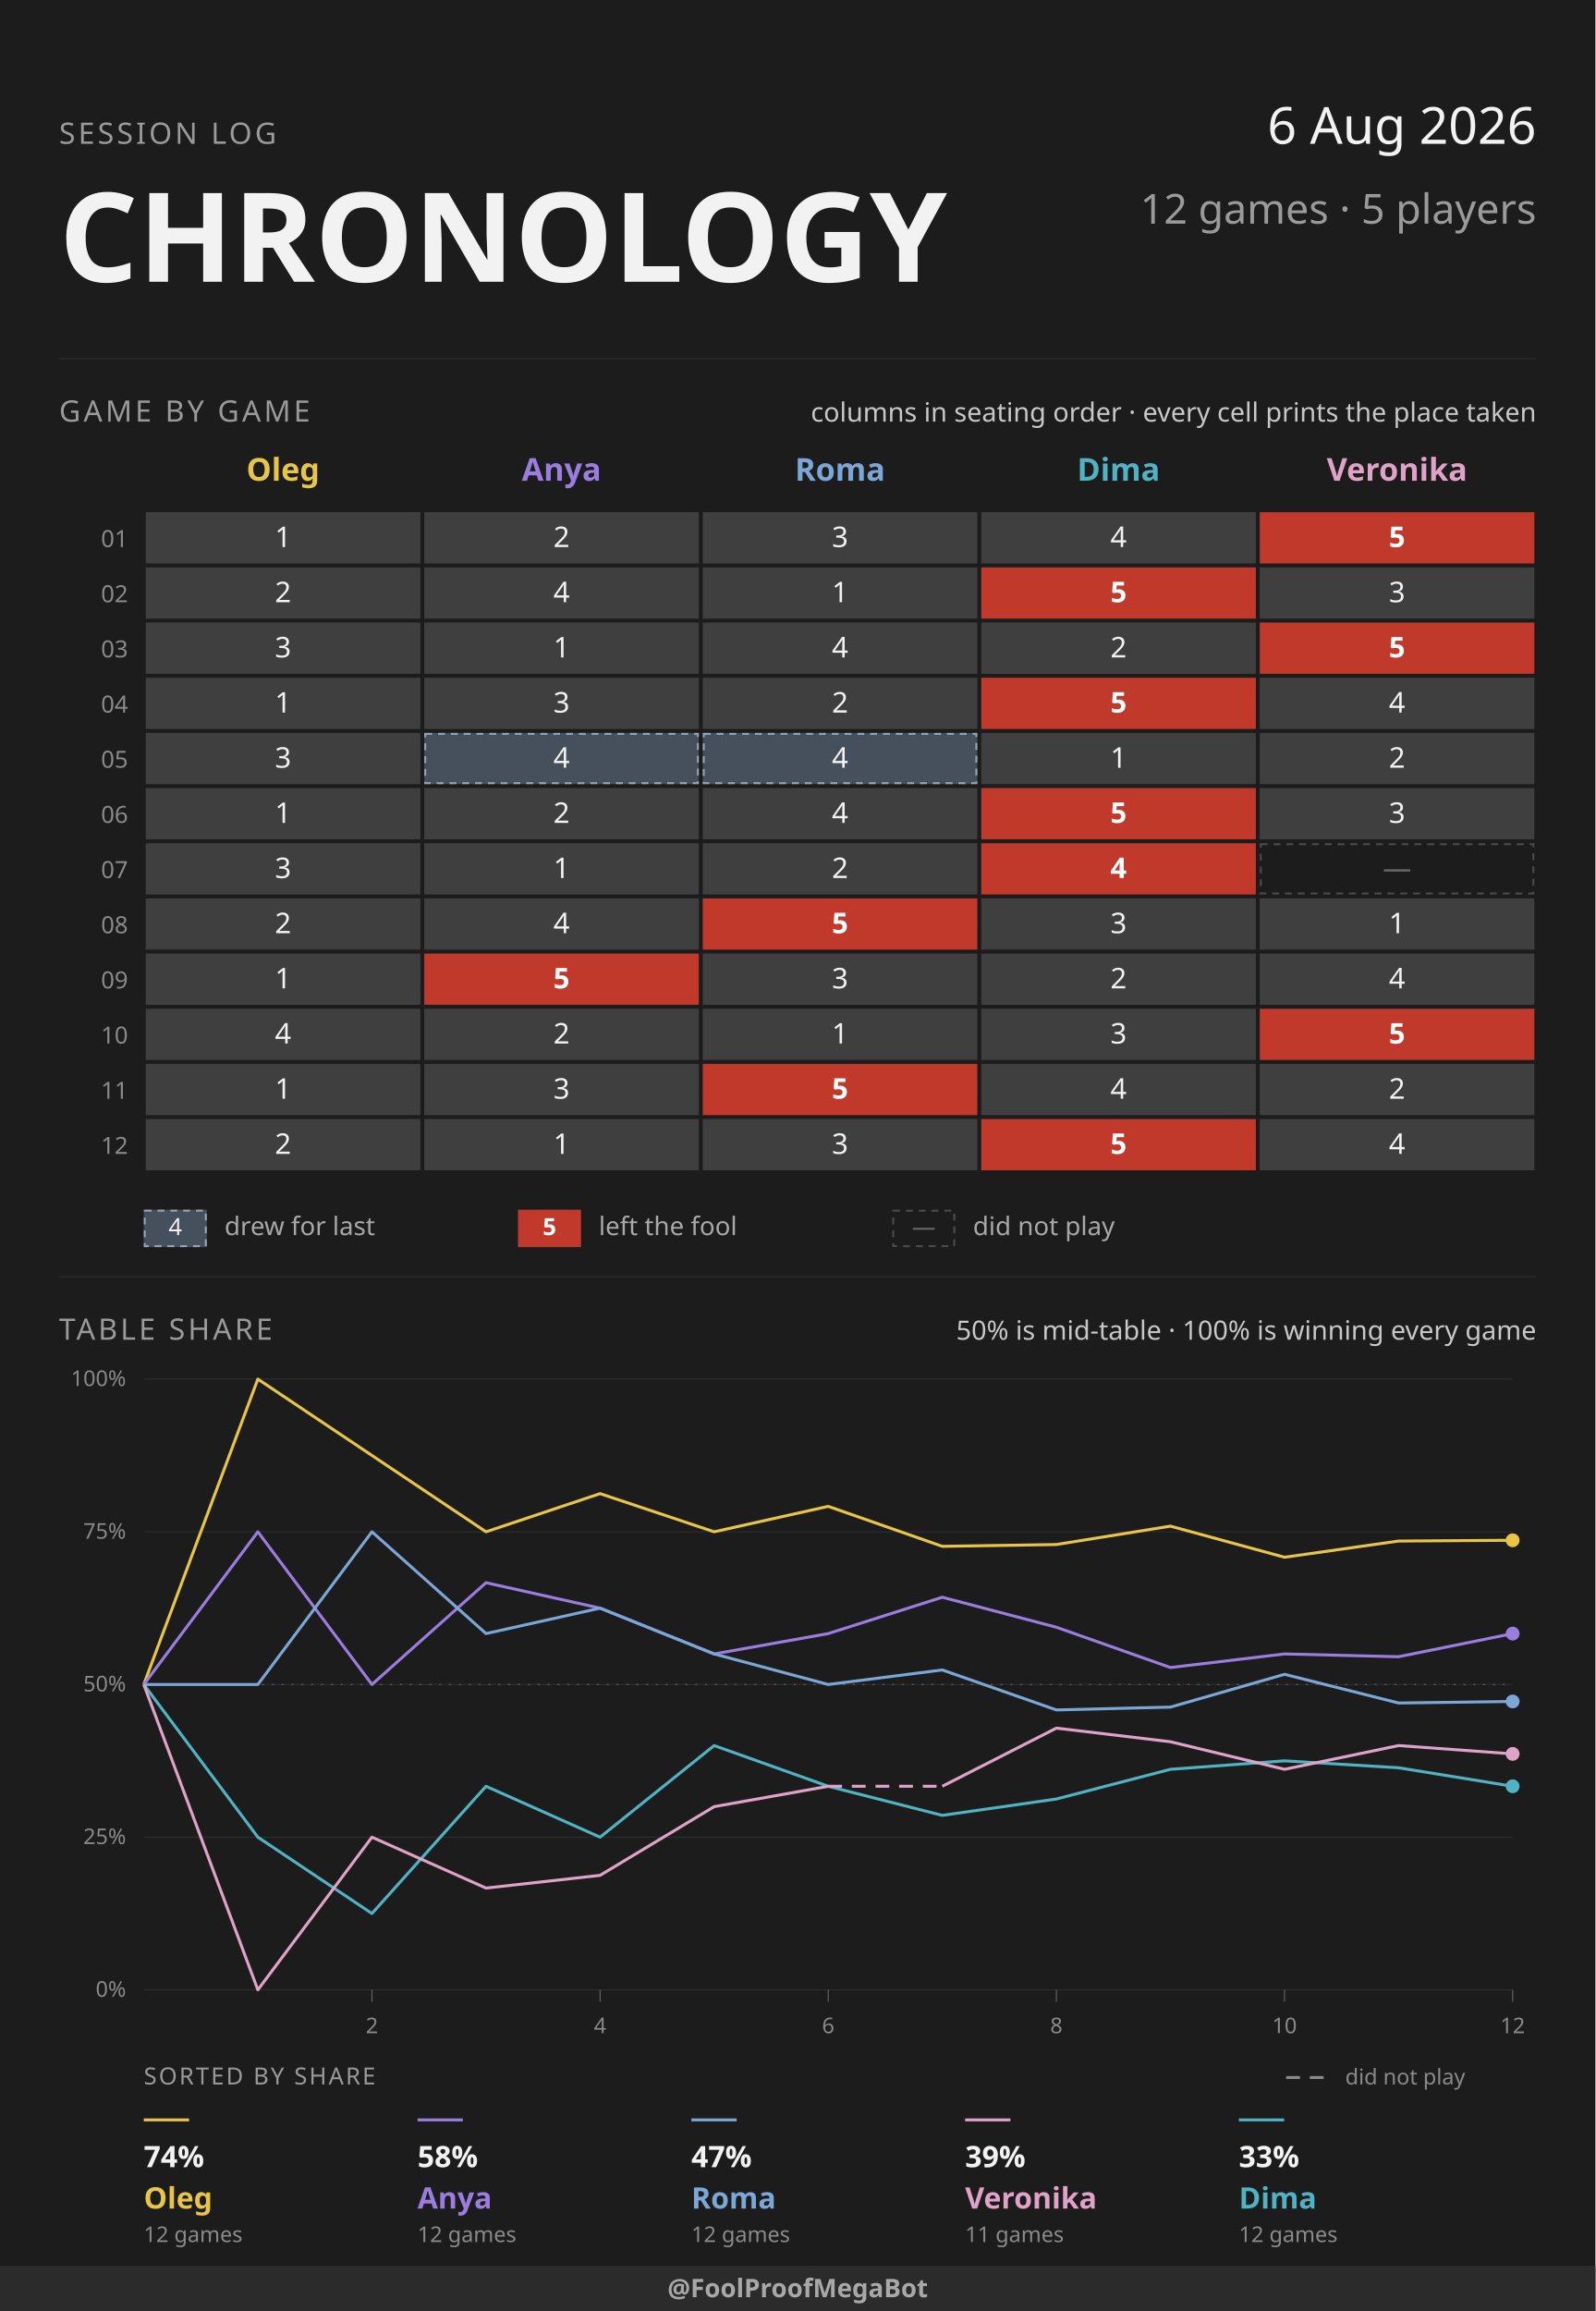
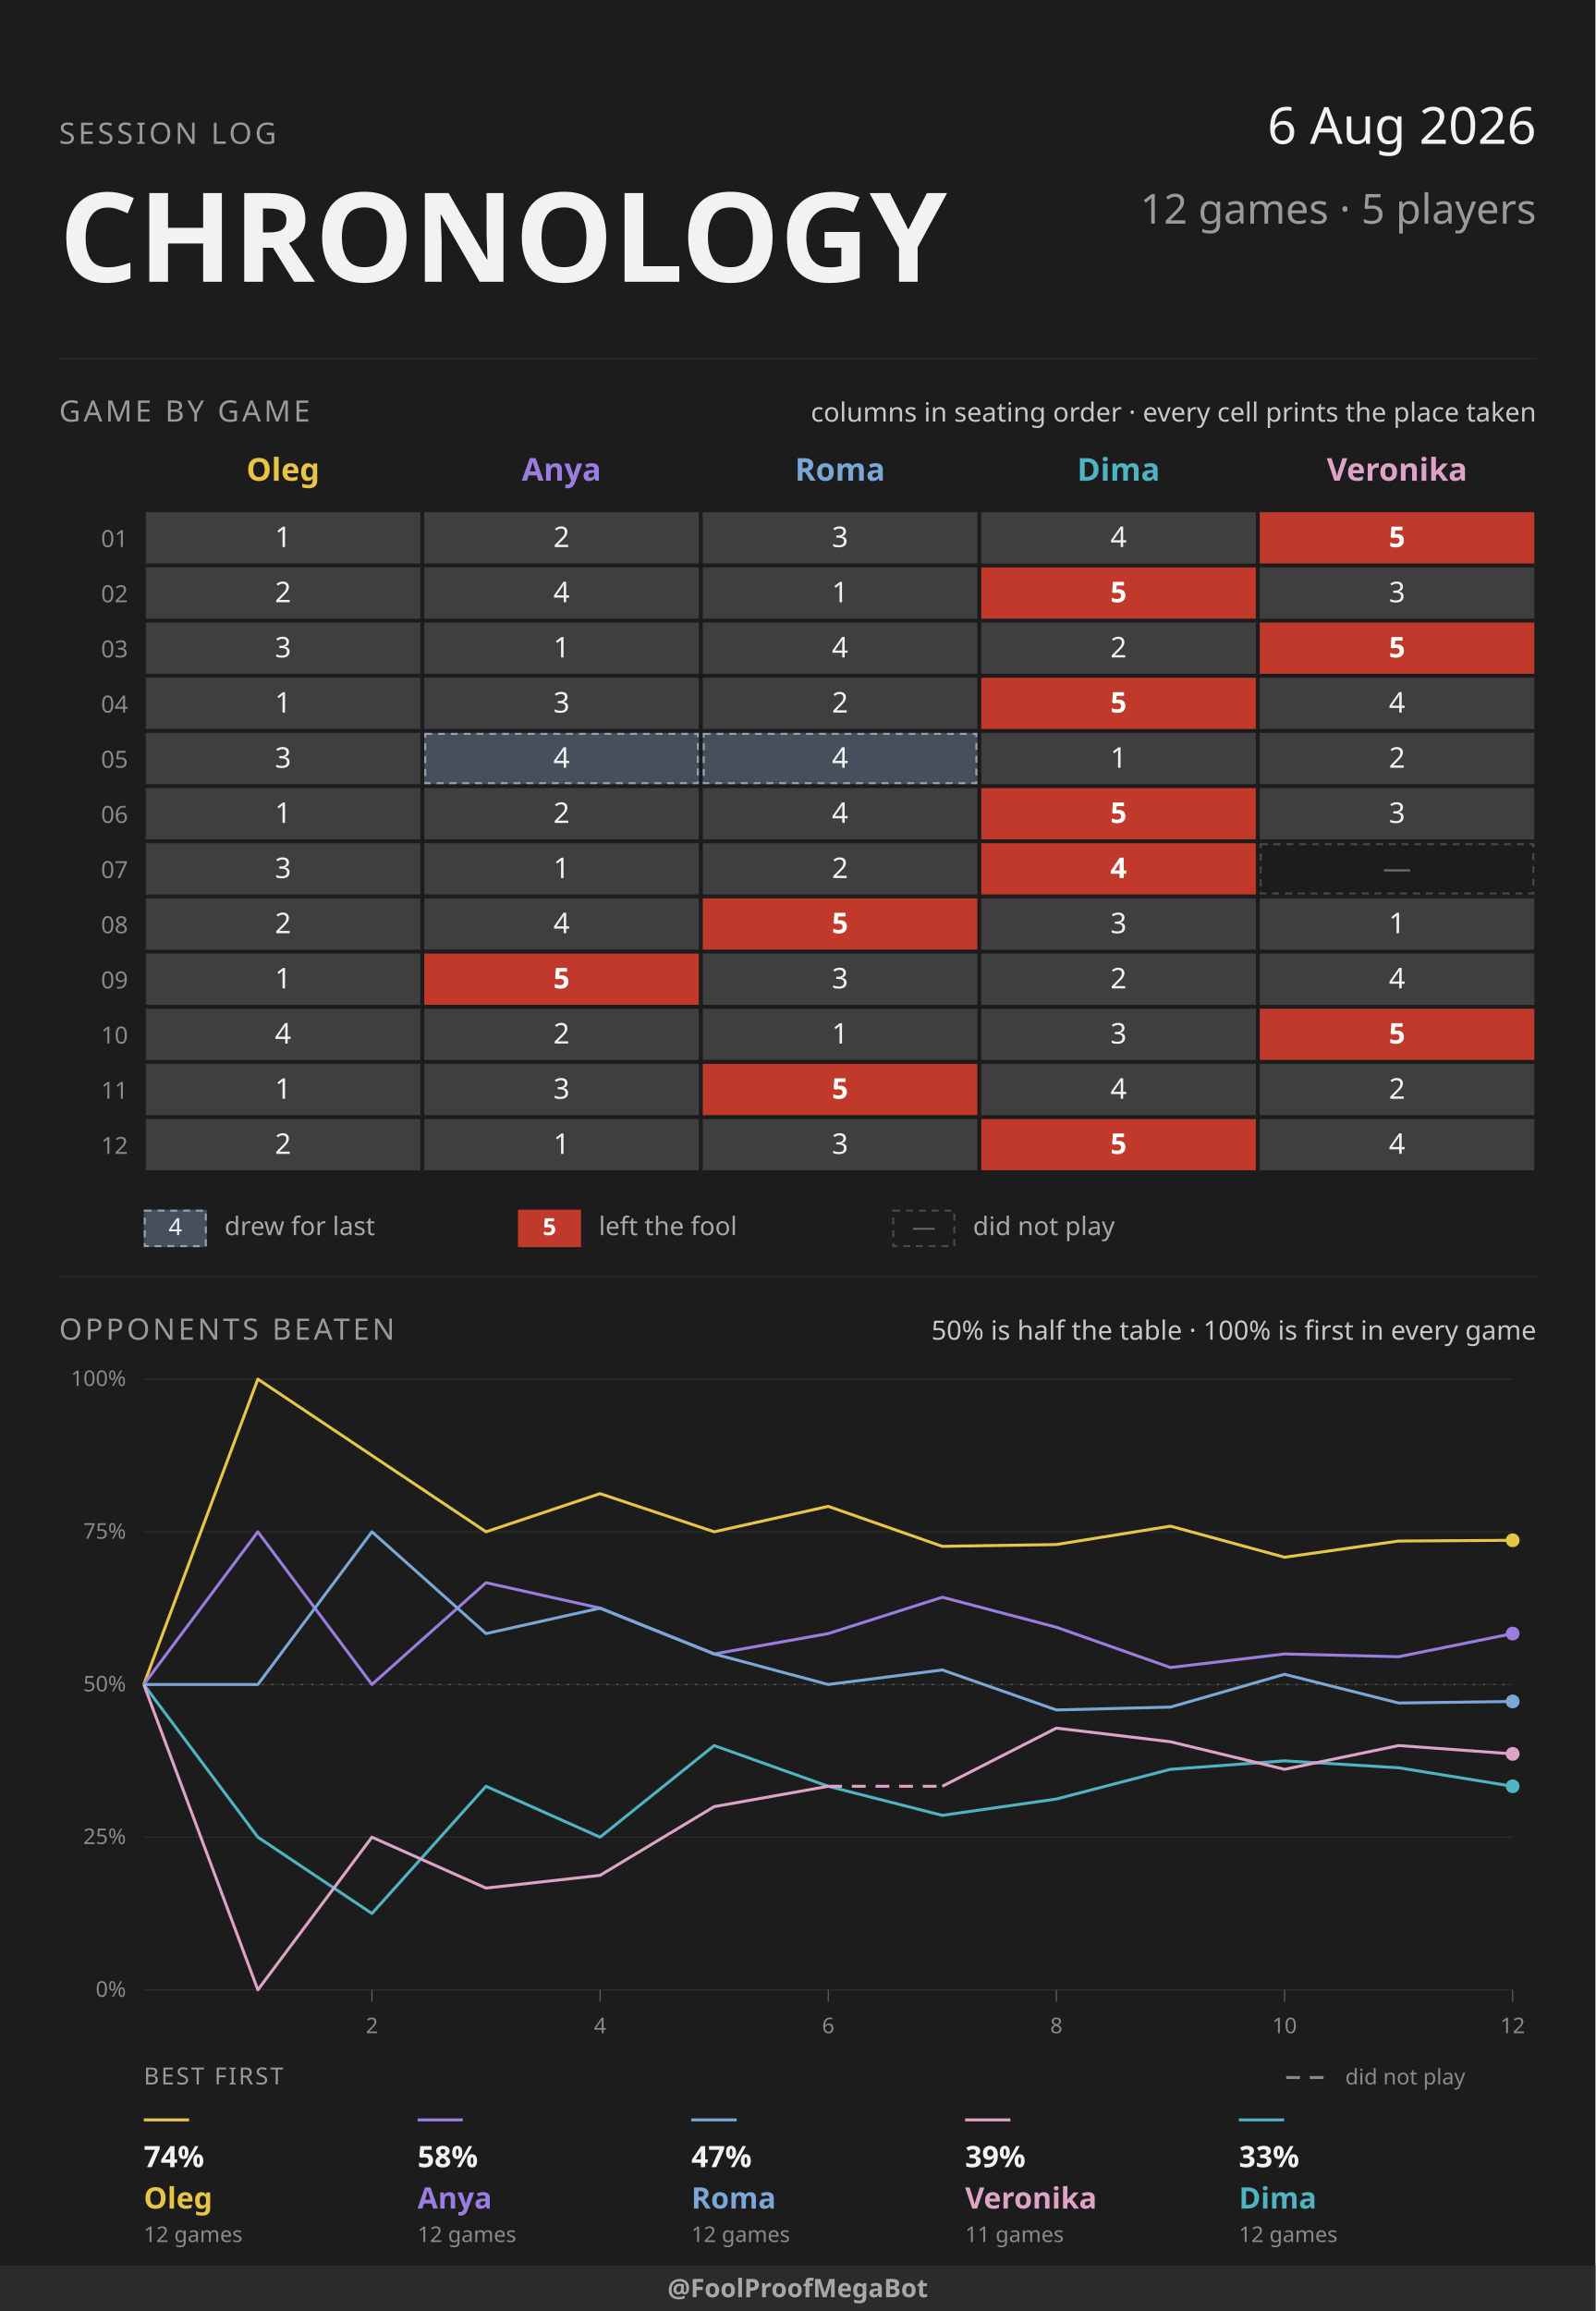
<svg xmlns="http://www.w3.org/2000/svg" width="1620" height="2346" viewBox="0 0 1620 2346">
  <rect x="0" y="0" width="1620" height="2346" fill="#1c1c1c" />
  <text x="60" y="146" fill="#9a9a9a" font-family="Noto Sans" font-size="30" letter-spacing="3">SESSION LOG</text>
  <text x="60" y="286" fill="#f2f2f2" font-family="Noto Sans" font-weight="bold" font-size="126">CHRONOLOGY</text>
  <text x="1560" y="146" fill="#f2f2f2" font-family="Noto Sans" font-size="52" text-anchor="end">6 Aug 2026</text>
  <text x="1560" y="227" fill="#9a9a9a" font-family="Noto Sans" font-size="42" text-anchor="end">12 games · 5 players</text>
  <line x1="60" y1="364" x2="1560" y2="364" stroke="#2e2e2e" stroke-width="1" />
  <text x="60" y="428" fill="#9a9a9a" font-family="Noto Sans" font-size="30" letter-spacing="3">GAME BY GAME</text>
  <text x="1560" y="428" fill="#c8c8c8" font-family="Noto Sans" font-size="27" text-anchor="end">columns in seating order · every cell prints the place taken</text>
  <text x="287.4" y="488" fill="#e8c547" font-family="Noto Sans" font-weight="bold" font-size="32" text-anchor="middle">Oleg</text>
  <text x="570.2" y="488" fill="#9b7de0" font-family="Noto Sans" font-weight="bold" font-size="32" text-anchor="middle">Anya</text>
  <text x="853" y="488" fill="#7ba7d7" font-family="Noto Sans" font-weight="bold" font-size="32" text-anchor="middle">Roma</text>
  <text x="1135.8" y="488" fill="#4fb3c4" font-family="Noto Sans" font-weight="bold" font-size="32" text-anchor="middle">Dima</text>
  <text x="1418.6" y="488" fill="#e0a3c8" font-family="Noto Sans" font-weight="bold" font-size="32" text-anchor="middle">Veronika</text>
  <text x="130" y="555.36" fill="#8a8a8a" font-family="Noto Sans" font-size="24" text-anchor="end">01</text>
  <rect x="148" y="520" width="278.8" height="52" fill="#3f3f3f" />
  <text x="287.4" y="555.36" fill="#f2f2f2" font-family="Noto Sans" font-size="29" text-anchor="middle">1</text>
  <rect x="430.8" y="520" width="278.8" height="52" fill="#3f3f3f" />
  <text x="570.2" y="555.36" fill="#f2f2f2" font-family="Noto Sans" font-size="29" text-anchor="middle">2</text>
  <rect x="713.6" y="520" width="278.8" height="52" fill="#3f3f3f" />
  <text x="853" y="555.36" fill="#f2f2f2" font-family="Noto Sans" font-size="29" text-anchor="middle">3</text>
  <rect x="996.4" y="520" width="278.8" height="52" fill="#3f3f3f" />
  <text x="1135.8" y="555.36" fill="#f2f2f2" font-family="Noto Sans" font-size="29" text-anchor="middle">4</text>
  <rect x="1279.2" y="520" width="278.8" height="52" fill="#c0392b" />
  <text x="1418.6" y="555.36" fill="#ffffff" font-family="Noto Sans" font-size="29" font-weight="bold" text-anchor="middle">5</text>
  <text x="130" y="611.36" fill="#8a8a8a" font-family="Noto Sans" font-size="24" text-anchor="end">02</text>
  <rect x="148" y="576" width="278.8" height="52" fill="#3f3f3f" />
  <text x="287.4" y="611.36" fill="#f2f2f2" font-family="Noto Sans" font-size="29" text-anchor="middle">2</text>
  <rect x="430.8" y="576" width="278.8" height="52" fill="#3f3f3f" />
  <text x="570.2" y="611.36" fill="#f2f2f2" font-family="Noto Sans" font-size="29" text-anchor="middle">4</text>
  <rect x="713.6" y="576" width="278.8" height="52" fill="#3f3f3f" />
  <text x="853" y="611.36" fill="#f2f2f2" font-family="Noto Sans" font-size="29" text-anchor="middle">1</text>
  <rect x="996.4" y="576" width="278.8" height="52" fill="#c0392b" />
  <text x="1135.8" y="611.36" fill="#ffffff" font-family="Noto Sans" font-size="29" font-weight="bold" text-anchor="middle">5</text>
  <rect x="1279.2" y="576" width="278.8" height="52" fill="#3f3f3f" />
  <text x="1418.6" y="611.36" fill="#f2f2f2" font-family="Noto Sans" font-size="29" text-anchor="middle">3</text>
  <text x="130" y="667.36" fill="#8a8a8a" font-family="Noto Sans" font-size="24" text-anchor="end">03</text>
  <rect x="148" y="632" width="278.8" height="52" fill="#3f3f3f" />
  <text x="287.4" y="667.36" fill="#f2f2f2" font-family="Noto Sans" font-size="29" text-anchor="middle">3</text>
  <rect x="430.8" y="632" width="278.8" height="52" fill="#3f3f3f" />
  <text x="570.2" y="667.36" fill="#f2f2f2" font-family="Noto Sans" font-size="29" text-anchor="middle">1</text>
  <rect x="713.6" y="632" width="278.8" height="52" fill="#3f3f3f" />
  <text x="853" y="667.36" fill="#f2f2f2" font-family="Noto Sans" font-size="29" text-anchor="middle">4</text>
  <rect x="996.4" y="632" width="278.8" height="52" fill="#3f3f3f" />
  <text x="1135.8" y="667.36" fill="#f2f2f2" font-family="Noto Sans" font-size="29" text-anchor="middle">2</text>
  <rect x="1279.2" y="632" width="278.8" height="52" fill="#c0392b" />
  <text x="1418.6" y="667.36" fill="#ffffff" font-family="Noto Sans" font-size="29" font-weight="bold" text-anchor="middle">5</text>
  <text x="130" y="723.36" fill="#8a8a8a" font-family="Noto Sans" font-size="24" text-anchor="end">04</text>
  <rect x="148" y="688" width="278.8" height="52" fill="#3f3f3f" />
  <text x="287.4" y="723.36" fill="#f2f2f2" font-family="Noto Sans" font-size="29" text-anchor="middle">1</text>
  <rect x="430.8" y="688" width="278.8" height="52" fill="#3f3f3f" />
  <text x="570.2" y="723.36" fill="#f2f2f2" font-family="Noto Sans" font-size="29" text-anchor="middle">3</text>
  <rect x="713.6" y="688" width="278.8" height="52" fill="#3f3f3f" />
  <text x="853" y="723.36" fill="#f2f2f2" font-family="Noto Sans" font-size="29" text-anchor="middle">2</text>
  <rect x="996.4" y="688" width="278.8" height="52" fill="#c0392b" />
  <text x="1135.8" y="723.36" fill="#ffffff" font-family="Noto Sans" font-size="29" font-weight="bold" text-anchor="middle">5</text>
  <rect x="1279.2" y="688" width="278.8" height="52" fill="#3f3f3f" />
  <text x="1418.6" y="723.36" fill="#f2f2f2" font-family="Noto Sans" font-size="29" text-anchor="middle">4</text>
  <text x="130" y="779.36" fill="#8a8a8a" font-family="Noto Sans" font-size="24" text-anchor="end">05</text>
  <rect x="148" y="744" width="278.8" height="52" fill="#3f3f3f" />
  <text x="287.4" y="779.36" fill="#f2f2f2" font-family="Noto Sans" font-size="29" text-anchor="middle">3</text>
  <rect x="430.8" y="744" width="278.8" height="52" fill="#46505c" />
  <rect x="431.8" y="745" width="276.8" height="50" fill="none" stroke="#93a3b3" stroke-width="2" stroke-dasharray="7 6" />
  <text x="570.2" y="779.36" fill="#f2f2f2" font-family="Noto Sans" font-size="29" text-anchor="middle">4</text>
  <rect x="713.6" y="744" width="278.8" height="52" fill="#46505c" />
  <rect x="714.6" y="745" width="276.8" height="50" fill="none" stroke="#93a3b3" stroke-width="2" stroke-dasharray="7 6" />
  <text x="853" y="779.36" fill="#f2f2f2" font-family="Noto Sans" font-size="29" text-anchor="middle">4</text>
  <rect x="996.4" y="744" width="278.8" height="52" fill="#3f3f3f" />
  <text x="1135.8" y="779.36" fill="#f2f2f2" font-family="Noto Sans" font-size="29" text-anchor="middle">1</text>
  <rect x="1279.2" y="744" width="278.8" height="52" fill="#3f3f3f" />
  <text x="1418.6" y="779.36" fill="#f2f2f2" font-family="Noto Sans" font-size="29" text-anchor="middle">2</text>
  <text x="130" y="835.36" fill="#8a8a8a" font-family="Noto Sans" font-size="24" text-anchor="end">06</text>
  <rect x="148" y="800" width="278.8" height="52" fill="#3f3f3f" />
  <text x="287.4" y="835.36" fill="#f2f2f2" font-family="Noto Sans" font-size="29" text-anchor="middle">1</text>
  <rect x="430.8" y="800" width="278.8" height="52" fill="#3f3f3f" />
  <text x="570.2" y="835.36" fill="#f2f2f2" font-family="Noto Sans" font-size="29" text-anchor="middle">2</text>
  <rect x="713.6" y="800" width="278.8" height="52" fill="#3f3f3f" />
  <text x="853" y="835.36" fill="#f2f2f2" font-family="Noto Sans" font-size="29" text-anchor="middle">4</text>
  <rect x="996.4" y="800" width="278.8" height="52" fill="#c0392b" />
  <text x="1135.8" y="835.36" fill="#ffffff" font-family="Noto Sans" font-size="29" font-weight="bold" text-anchor="middle">5</text>
  <rect x="1279.2" y="800" width="278.8" height="52" fill="#3f3f3f" />
  <text x="1418.6" y="835.36" fill="#f2f2f2" font-family="Noto Sans" font-size="29" text-anchor="middle">3</text>
  <text x="130" y="891.36" fill="#8a8a8a" font-family="Noto Sans" font-size="24" text-anchor="end">07</text>
  <rect x="148" y="856" width="278.8" height="52" fill="#3f3f3f" />
  <text x="287.4" y="891.36" fill="#f2f2f2" font-family="Noto Sans" font-size="29" text-anchor="middle">3</text>
  <rect x="430.8" y="856" width="278.8" height="52" fill="#3f3f3f" />
  <text x="570.2" y="891.36" fill="#f2f2f2" font-family="Noto Sans" font-size="29" text-anchor="middle">1</text>
  <rect x="713.6" y="856" width="278.8" height="52" fill="#3f3f3f" />
  <text x="853" y="891.36" fill="#f2f2f2" font-family="Noto Sans" font-size="29" text-anchor="middle">2</text>
  <rect x="996.4" y="856" width="278.8" height="52" fill="#c0392b" />
  <text x="1135.8" y="891.36" fill="#ffffff" font-family="Noto Sans" font-size="29" font-weight="bold" text-anchor="middle">4</text>
  <rect x="1279.2" y="856" width="278.8" height="52" fill="#1c1c1c" />
  <rect x="1280.2" y="857" width="276.8" height="50" fill="none" stroke="#4a4a4a" stroke-width="2" stroke-dasharray="7 6" />
  <text x="1418.6" y="891.36" fill="#6a6a6a" font-family="Noto Sans" font-size="29" text-anchor="middle">—</text>
  <text x="130" y="947.36" fill="#8a8a8a" font-family="Noto Sans" font-size="24" text-anchor="end">08</text>
  <rect x="148" y="912" width="278.8" height="52" fill="#3f3f3f" />
  <text x="287.4" y="947.36" fill="#f2f2f2" font-family="Noto Sans" font-size="29" text-anchor="middle">2</text>
  <rect x="430.8" y="912" width="278.8" height="52" fill="#3f3f3f" />
  <text x="570.2" y="947.36" fill="#f2f2f2" font-family="Noto Sans" font-size="29" text-anchor="middle">4</text>
  <rect x="713.6" y="912" width="278.8" height="52" fill="#c0392b" />
  <text x="853" y="947.36" fill="#ffffff" font-family="Noto Sans" font-size="29" font-weight="bold" text-anchor="middle">5</text>
  <rect x="996.4" y="912" width="278.8" height="52" fill="#3f3f3f" />
  <text x="1135.8" y="947.36" fill="#f2f2f2" font-family="Noto Sans" font-size="29" text-anchor="middle">3</text>
  <rect x="1279.2" y="912" width="278.8" height="52" fill="#3f3f3f" />
  <text x="1418.6" y="947.36" fill="#f2f2f2" font-family="Noto Sans" font-size="29" text-anchor="middle">1</text>
  <text x="130" y="1003.36" fill="#8a8a8a" font-family="Noto Sans" font-size="24" text-anchor="end">09</text>
  <rect x="148" y="968" width="278.8" height="52" fill="#3f3f3f" />
  <text x="287.4" y="1003.36" fill="#f2f2f2" font-family="Noto Sans" font-size="29" text-anchor="middle">1</text>
  <rect x="430.8" y="968" width="278.8" height="52" fill="#c0392b" />
  <text x="570.2" y="1003.36" fill="#ffffff" font-family="Noto Sans" font-size="29" font-weight="bold" text-anchor="middle">5</text>
  <rect x="713.6" y="968" width="278.8" height="52" fill="#3f3f3f" />
  <text x="853" y="1003.36" fill="#f2f2f2" font-family="Noto Sans" font-size="29" text-anchor="middle">3</text>
  <rect x="996.4" y="968" width="278.8" height="52" fill="#3f3f3f" />
  <text x="1135.8" y="1003.36" fill="#f2f2f2" font-family="Noto Sans" font-size="29" text-anchor="middle">2</text>
  <rect x="1279.2" y="968" width="278.8" height="52" fill="#3f3f3f" />
  <text x="1418.6" y="1003.36" fill="#f2f2f2" font-family="Noto Sans" font-size="29" text-anchor="middle">4</text>
  <text x="130" y="1059.36" fill="#8a8a8a" font-family="Noto Sans" font-size="24" text-anchor="end">10</text>
  <rect x="148" y="1024" width="278.8" height="52" fill="#3f3f3f" />
  <text x="287.4" y="1059.36" fill="#f2f2f2" font-family="Noto Sans" font-size="29" text-anchor="middle">4</text>
  <rect x="430.8" y="1024" width="278.8" height="52" fill="#3f3f3f" />
  <text x="570.2" y="1059.36" fill="#f2f2f2" font-family="Noto Sans" font-size="29" text-anchor="middle">2</text>
  <rect x="713.6" y="1024" width="278.8" height="52" fill="#3f3f3f" />
  <text x="853" y="1059.36" fill="#f2f2f2" font-family="Noto Sans" font-size="29" text-anchor="middle">1</text>
  <rect x="996.4" y="1024" width="278.8" height="52" fill="#3f3f3f" />
  <text x="1135.8" y="1059.36" fill="#f2f2f2" font-family="Noto Sans" font-size="29" text-anchor="middle">3</text>
  <rect x="1279.2" y="1024" width="278.8" height="52" fill="#c0392b" />
  <text x="1418.6" y="1059.36" fill="#ffffff" font-family="Noto Sans" font-size="29" font-weight="bold" text-anchor="middle">5</text>
  <text x="130" y="1115.36" fill="#8a8a8a" font-family="Noto Sans" font-size="24" text-anchor="end">11</text>
  <rect x="148" y="1080" width="278.8" height="52" fill="#3f3f3f" />
  <text x="287.4" y="1115.36" fill="#f2f2f2" font-family="Noto Sans" font-size="29" text-anchor="middle">1</text>
  <rect x="430.8" y="1080" width="278.8" height="52" fill="#3f3f3f" />
  <text x="570.2" y="1115.36" fill="#f2f2f2" font-family="Noto Sans" font-size="29" text-anchor="middle">3</text>
  <rect x="713.6" y="1080" width="278.8" height="52" fill="#c0392b" />
  <text x="853" y="1115.36" fill="#ffffff" font-family="Noto Sans" font-size="29" font-weight="bold" text-anchor="middle">5</text>
  <rect x="996.4" y="1080" width="278.8" height="52" fill="#3f3f3f" />
  <text x="1135.8" y="1115.36" fill="#f2f2f2" font-family="Noto Sans" font-size="29" text-anchor="middle">4</text>
  <rect x="1279.2" y="1080" width="278.8" height="52" fill="#3f3f3f" />
  <text x="1418.6" y="1115.36" fill="#f2f2f2" font-family="Noto Sans" font-size="29" text-anchor="middle">2</text>
  <text x="130" y="1171.36" fill="#8a8a8a" font-family="Noto Sans" font-size="24" text-anchor="end">12</text>
  <rect x="148" y="1136" width="278.8" height="52" fill="#3f3f3f" />
  <text x="287.4" y="1171.36" fill="#f2f2f2" font-family="Noto Sans" font-size="29" text-anchor="middle">2</text>
  <rect x="430.8" y="1136" width="278.8" height="52" fill="#3f3f3f" />
  <text x="570.2" y="1171.36" fill="#f2f2f2" font-family="Noto Sans" font-size="29" text-anchor="middle">1</text>
  <rect x="713.6" y="1136" width="278.8" height="52" fill="#3f3f3f" />
  <text x="853" y="1171.36" fill="#f2f2f2" font-family="Noto Sans" font-size="29" text-anchor="middle">3</text>
  <rect x="996.4" y="1136" width="278.8" height="52" fill="#c0392b" />
  <text x="1135.8" y="1171.36" fill="#ffffff" font-family="Noto Sans" font-size="29" font-weight="bold" text-anchor="middle">5</text>
  <rect x="1279.2" y="1136" width="278.8" height="52" fill="#3f3f3f" />
  <text x="1418.6" y="1171.36" fill="#f2f2f2" font-family="Noto Sans" font-size="29" text-anchor="middle">4</text>
  <rect x="146" y="1228" width="64" height="38" fill="#46505c" />
  <rect x="147" y="1229" width="62" height="36" fill="none" stroke="#93a3b3" stroke-width="2" stroke-dasharray="7 6" />
  <text x="178" y="1253.84" fill="#f2f2f2" font-family="Noto Sans" font-size="24" text-anchor="middle">4</text>
  <text x="228" y="1253.84" fill="#a8a8a8" font-family="Noto Sans" font-size="26">drew for last</text>
  <rect x="526" y="1228" width="64" height="38" fill="#c0392b" />
  <text x="558" y="1253.84" fill="#ffffff" font-family="Noto Sans" font-size="24" font-weight="bold" text-anchor="middle">5</text>
  <text x="608" y="1253.84" fill="#a8a8a8" font-family="Noto Sans" font-size="26">left the fool</text>
  <rect x="906" y="1228" width="64" height="38" fill="#1c1c1c" />
  <rect x="907" y="1229" width="62" height="36" fill="none" stroke="#4a4a4a" stroke-width="2" stroke-dasharray="7 6" />
  <text x="938" y="1253.84" fill="#6a6a6a" font-family="Noto Sans" font-size="24" text-anchor="middle">—</text>
  <text x="988" y="1253.84" fill="#a8a8a8" font-family="Noto Sans" font-size="26">did not play</text>
  <line x1="60" y1="1296" x2="1560" y2="1296" stroke="#2e2e2e" stroke-width="1" />
-   <text x="60" y="1360" fill="#9a9a9a" font-family="Noto Sans" font-size="30" letter-spacing="3">TABLE SHARE</text>
-   <text x="1560" y="1360" fill="#c8c8c8" font-family="Noto Sans" font-size="27" text-anchor="end">50% is mid-table · 100% is winning every game</text>
+   <text x="60" y="1360" fill="#9a9a9a" font-family="Noto Sans" font-size="30" letter-spacing="3">OPPONENTS BEATEN</text>
+   <text x="1560" y="1360" fill="#c8c8c8" font-family="Noto Sans" font-size="27" text-anchor="end">50% is half the table · 100% is first in every game</text>
  <line x1="146" y1="2020" x2="1536" y2="2020" stroke="#2e2e2e" stroke-width="1" />
  <text x="128" y="2027" fill="#8a8a8a" font-family="Noto Sans" font-size="22" text-anchor="end">0%</text>
  <line x1="146" y1="1865" x2="1536" y2="1865" stroke="#2e2e2e" stroke-width="1" />
  <text x="128" y="1872" fill="#8a8a8a" font-family="Noto Sans" font-size="22" text-anchor="end">25%</text>
  <line x1="146" y1="1710" x2="1536" y2="1710" stroke="#2e2e2e" stroke-width="1" />
  <text x="128" y="1717" fill="#8a8a8a" font-family="Noto Sans" font-size="22" text-anchor="end">50%</text>
  <line x1="146" y1="1555" x2="1536" y2="1555" stroke="#2e2e2e" stroke-width="1" />
  <text x="128" y="1562" fill="#8a8a8a" font-family="Noto Sans" font-size="22" text-anchor="end">75%</text>
  <line x1="146" y1="1400" x2="1536" y2="1400" stroke="#2e2e2e" stroke-width="1" />
  <text x="128" y="1407" fill="#8a8a8a" font-family="Noto Sans" font-size="22" text-anchor="end">100%</text>
  <line x1="146" y1="1710" x2="1536" y2="1710" stroke="#6a6a6a" stroke-width="1" stroke-dasharray="2 8" />
  <line x1="377.67" y1="2020" x2="377.67" y2="2032" stroke="#6a6a6a" stroke-width="1" />
  <text x="377.67" y="2064" fill="#8a8a8a" font-family="Noto Sans" font-size="22" text-anchor="middle">2</text>
  <line x1="609.33" y1="2020" x2="609.33" y2="2032" stroke="#6a6a6a" stroke-width="1" />
  <text x="609.33" y="2064" fill="#8a8a8a" font-family="Noto Sans" font-size="22" text-anchor="middle">4</text>
  <line x1="841" y1="2020" x2="841" y2="2032" stroke="#6a6a6a" stroke-width="1" />
  <text x="841" y="2064" fill="#8a8a8a" font-family="Noto Sans" font-size="22" text-anchor="middle">6</text>
  <line x1="1072.67" y1="2020" x2="1072.67" y2="2032" stroke="#6a6a6a" stroke-width="1" />
  <text x="1072.67" y="2064" fill="#8a8a8a" font-family="Noto Sans" font-size="22" text-anchor="middle">8</text>
  <line x1="1304.33" y1="2020" x2="1304.33" y2="2032" stroke="#6a6a6a" stroke-width="1" />
  <text x="1304.33" y="2064" fill="#8a8a8a" font-family="Noto Sans" font-size="22" text-anchor="middle">10</text>
  <line x1="1536" y1="2020" x2="1536" y2="2032" stroke="#6a6a6a" stroke-width="1" />
  <text x="1536" y="2064" fill="#8a8a8a" font-family="Noto Sans" font-size="22" text-anchor="middle">12</text>
  <path d="M146 1710 L261.83 1400 L377.67 1477.5 L493.5 1555 L609.33 1516.25 L725.17 1555 L841 1529.17 L956.83 1569.76 L1072.67 1567.92 L1188.5 1549.26 L1304.33 1580.83 L1420.17 1564.39 L1536 1563.61" fill="none" stroke="#e8c547" stroke-width="3" stroke-linejoin="round" stroke-dasharray="none" />
  <path d="M146 1710 L261.83 1555 L377.67 1710 L493.5 1606.67 L609.33 1632.5 L725.17 1679 L841 1658.33 L956.83 1621.43 L1072.67 1651.88 L1188.5 1692.78 L1304.33 1679 L1420.17 1681.82 L1536 1658.33" fill="none" stroke="#9b7de0" stroke-width="3" stroke-linejoin="round" stroke-dasharray="none" />
  <path d="M146 1710 L261.83 1710 L377.67 1555 L493.5 1658.33 L609.33 1632.5 L725.17 1679 L841 1710 L956.83 1695.24 L1072.67 1735.83 L1188.5 1732.96 L1304.33 1699.67 L1420.17 1728.79 L1536 1727.22" fill="none" stroke="#7ba7d7" stroke-width="3" stroke-linejoin="round" stroke-dasharray="none" />
  <path d="M146 1710 L261.83 1865 L377.67 1942.5 L493.5 1813.33 L609.33 1865 L725.17 1772 L841 1813.33 L956.83 1842.86 L1072.67 1826.25 L1188.5 1796.11 L1304.33 1787.5 L1420.17 1794.55 L1536 1813.33" fill="none" stroke="#4fb3c4" stroke-width="3" stroke-linejoin="round" stroke-dasharray="none" />
  <path d="M146 1710 L261.83 2020 L377.67 1865 L493.5 1916.67 L609.33 1903.75 L725.17 1834 L841 1813.33" fill="none" stroke="#e0a3c8" stroke-width="3" stroke-linejoin="round" stroke-dasharray="none" />
  <path d="M841 1813.33 L956.83 1813.33" fill="none" stroke="#e0a3c8" stroke-width="3" stroke-linejoin="round" stroke-dasharray="14 10" />
  <path d="M956.83 1813.33 L1072.67 1754.29 L1188.5 1768.13 L1304.33 1796.11 L1420.17 1772 L1536 1780.45" fill="none" stroke="#e0a3c8" stroke-width="3" stroke-linejoin="round" stroke-dasharray="none" />
  <circle cx="1536" cy="1563.61" r="7" fill="#e8c547" />
  <circle cx="1536" cy="1658.33" r="7" fill="#9b7de0" />
  <circle cx="1536" cy="1727.22" r="7" fill="#7ba7d7" />
  <circle cx="1536" cy="1813.33" r="7" fill="#4fb3c4" />
  <circle cx="1536" cy="1780.45" r="7" fill="#e0a3c8" />
-   <text x="146" y="2116" fill="#9a9a9a" font-family="Noto Sans" font-size="24" letter-spacing="2">SORTED BY SHARE</text>
+   <text x="146" y="2116" fill="#9a9a9a" font-family="Noto Sans" font-size="24" letter-spacing="2">BEST FIRST</text>
  <line x1="146" y1="2152" x2="192" y2="2152" stroke="#e8c547" stroke-width="3" />
  <text x="146" y="2200" fill="#f2f2f2" font-family="Noto Sans" font-weight="bold" font-size="30">74%</text>
  <text x="146" y="2242" fill="#e8c547" font-family="Noto Sans" font-weight="bold" font-size="30">Oleg</text>
  <text x="146" y="2276" fill="#8a8a8a" font-family="Noto Sans" font-size="22">12 games</text>
  <line x1="424" y1="2152" x2="470" y2="2152" stroke="#9b7de0" stroke-width="3" />
  <text x="424" y="2200" fill="#f2f2f2" font-family="Noto Sans" font-weight="bold" font-size="30">58%</text>
  <text x="424" y="2242" fill="#9b7de0" font-family="Noto Sans" font-weight="bold" font-size="30">Anya</text>
  <text x="424" y="2276" fill="#8a8a8a" font-family="Noto Sans" font-size="22">12 games</text>
  <line x1="702" y1="2152" x2="748" y2="2152" stroke="#7ba7d7" stroke-width="3" />
  <text x="702" y="2200" fill="#f2f2f2" font-family="Noto Sans" font-weight="bold" font-size="30">47%</text>
  <text x="702" y="2242" fill="#7ba7d7" font-family="Noto Sans" font-weight="bold" font-size="30">Roma</text>
  <text x="702" y="2276" fill="#8a8a8a" font-family="Noto Sans" font-size="22">12 games</text>
  <line x1="980" y1="2152" x2="1026" y2="2152" stroke="#e0a3c8" stroke-width="3" />
  <text x="980" y="2200" fill="#f2f2f2" font-family="Noto Sans" font-weight="bold" font-size="30">39%</text>
  <text x="980" y="2242" fill="#e0a3c8" font-family="Noto Sans" font-weight="bold" font-size="30">Veronika</text>
  <text x="980" y="2276" fill="#8a8a8a" font-family="Noto Sans" font-size="22">11 games</text>
  <line x1="1258" y1="2152" x2="1304" y2="2152" stroke="#4fb3c4" stroke-width="3" />
  <text x="1258" y="2200" fill="#f2f2f2" font-family="Noto Sans" font-weight="bold" font-size="30">33%</text>
  <text x="1258" y="2242" fill="#4fb3c4" font-family="Noto Sans" font-weight="bold" font-size="30">Dima</text>
  <text x="1258" y="2276" fill="#8a8a8a" font-family="Noto Sans" font-size="22">12 games</text>
  <line x1="1306" y1="2109" x2="1352" y2="2109" stroke="#8a8a8a" stroke-width="3" stroke-dasharray="14 10" />
  <text x="1366" y="2116" fill="#8a8a8a" font-family="Noto Sans" font-size="22">did not play</text>
  <rect x="0" y="2300" width="1620" height="46" fill="#2b2b2b" />
  <text x="810" y="2332" fill="#a8a8a8" font-family="Noto Sans" font-weight="bold" font-size="26" text-anchor="middle">@FoolProofMegaBot</text>
</svg>
